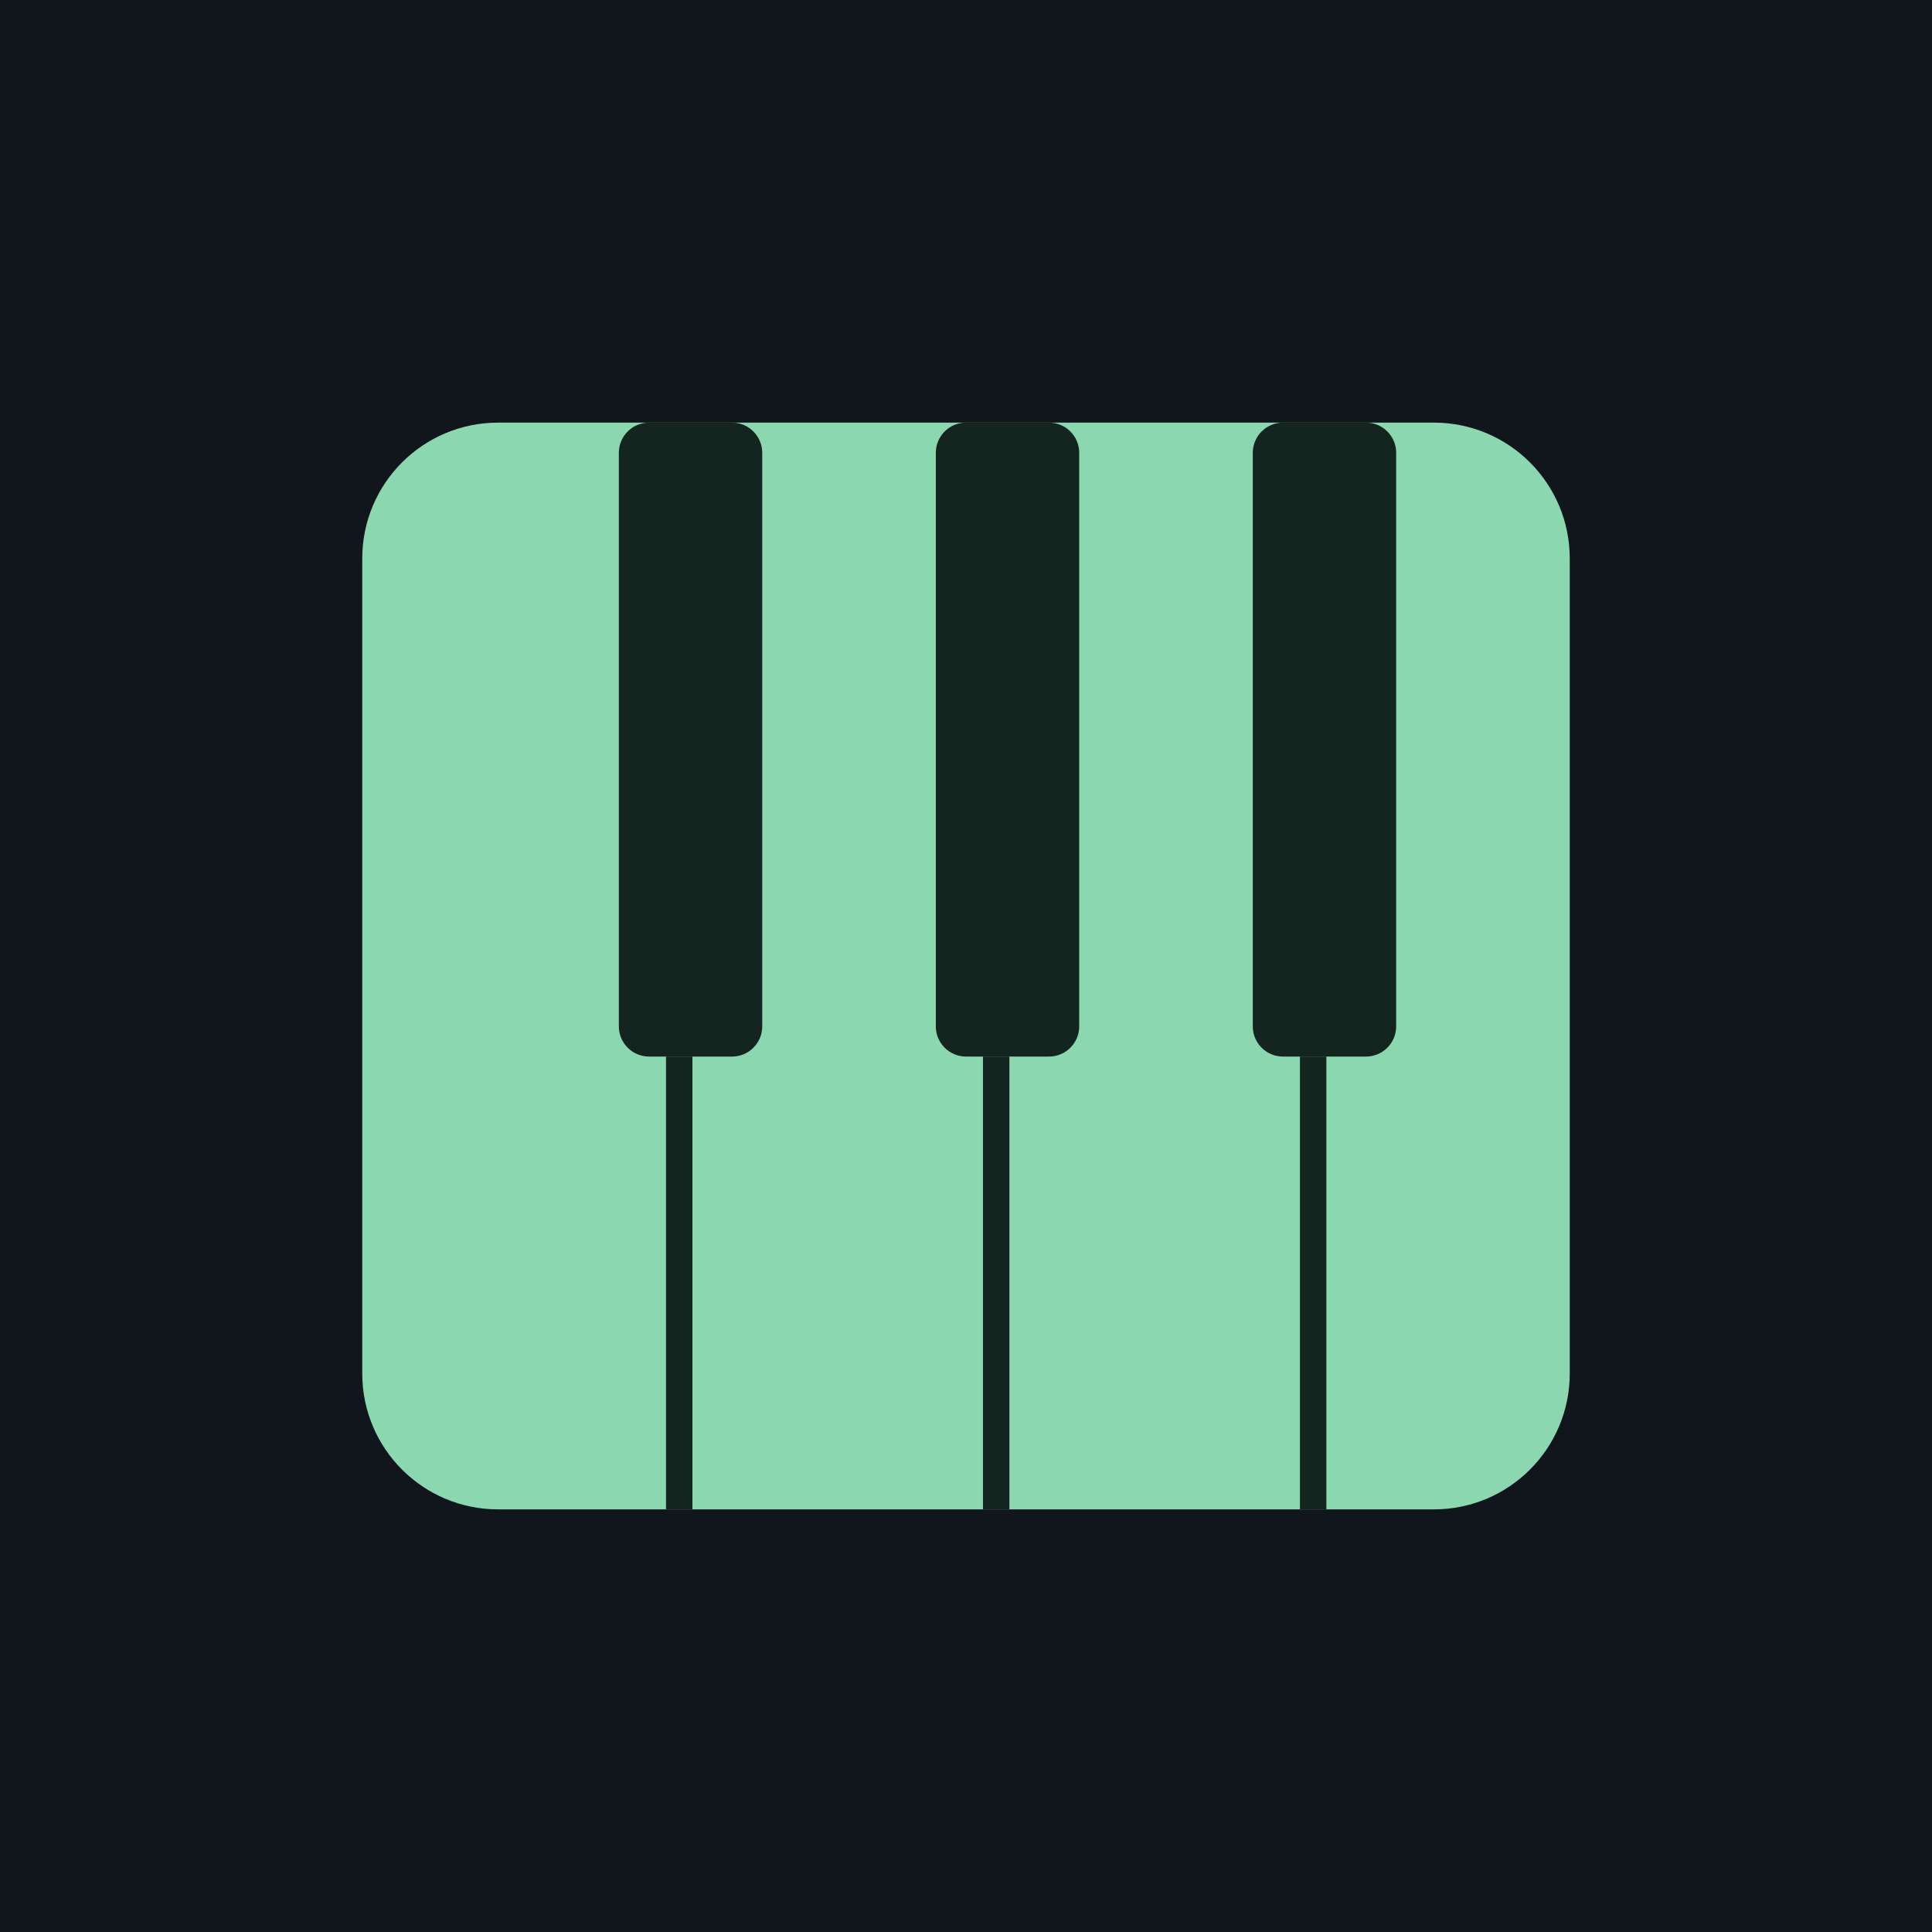
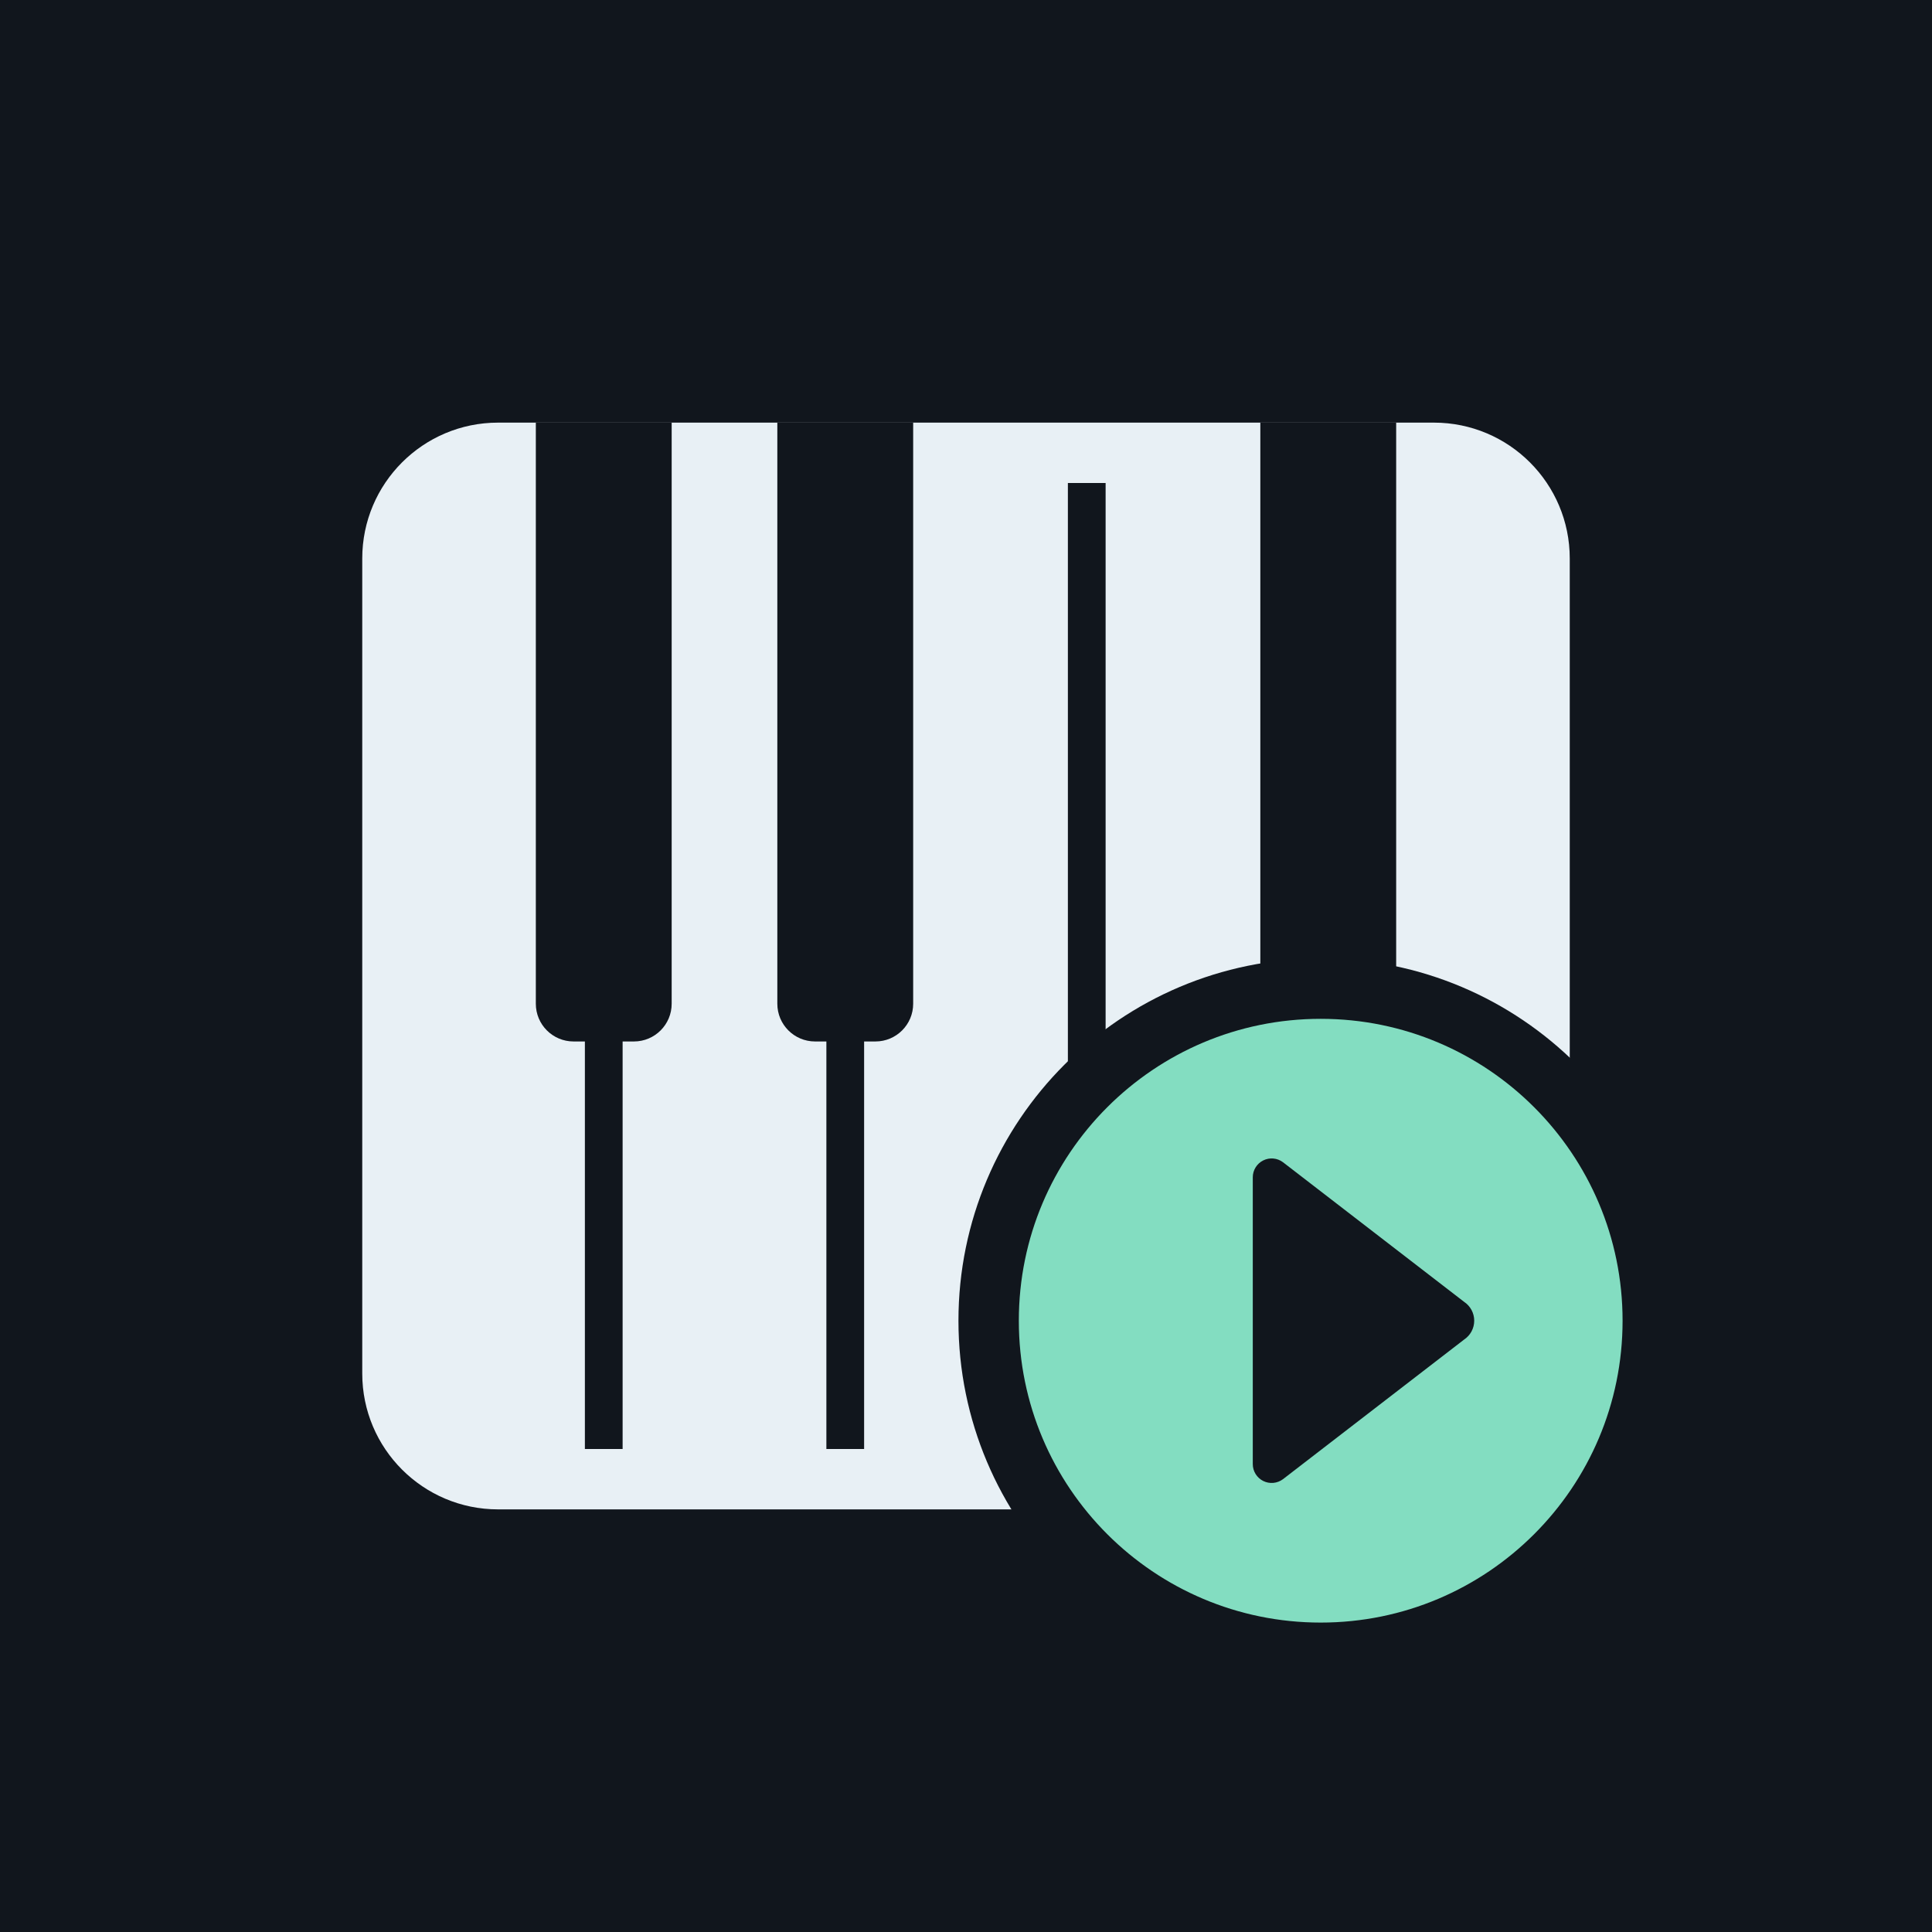
<svg xmlns="http://www.w3.org/2000/svg" width="512" height="512" viewBox="0 0 512 512">
  <rect width="512" height="512" fill="#11161d" />
-   <rect x="96" y="112" width="320" height="288" rx="36" fill="#8bd8b0" />
-   <g fill="#14251f">
-     <rect x="164" y="112" width="38" height="168" rx="8" />
-     <rect x="248" y="112" width="38" height="168" rx="8" />
-     <rect x="332" y="112" width="38" height="168" rx="8" />
+   <rect x="96" y="112" width="320" height="288" rx="36" fill="#e8f0f5" />
+   <g stroke="#11161d" stroke-width="10">
+     <path d="M160 128v256M224 128v256M288 128v256M352 128v256" />
  </g>
-   <g stroke="#14251f" stroke-width="7">
-     <path d="M180 280v120M264 280v120M348 280v120" />
+   <g fill="#11161d">
+     <path d="M142 112h36v154a10 10 0 0 1-10 10h-16a10 10 0 0 1-10-10z" />
+     <path d="M206 112h36v154a10 10 0 0 1-10 10h-16a10 10 0 0 1-10-10z" />
+     <path d="M334 112h36v154a10 10 0 0 1-10 10h-16a10 10 0 0 1-10-10z" />
  </g>
+   <circle cx="350" cy="350" r="88" fill="#83ddc1" stroke="#11161d" stroke-width="16" />
+   <path d="M332 312a5 5 0 0 1 8-4l48 37a6 6 0 0 1 0 10l-48 37a5 5 0 0 1-8-4z" fill="#11161d" />
</svg>
